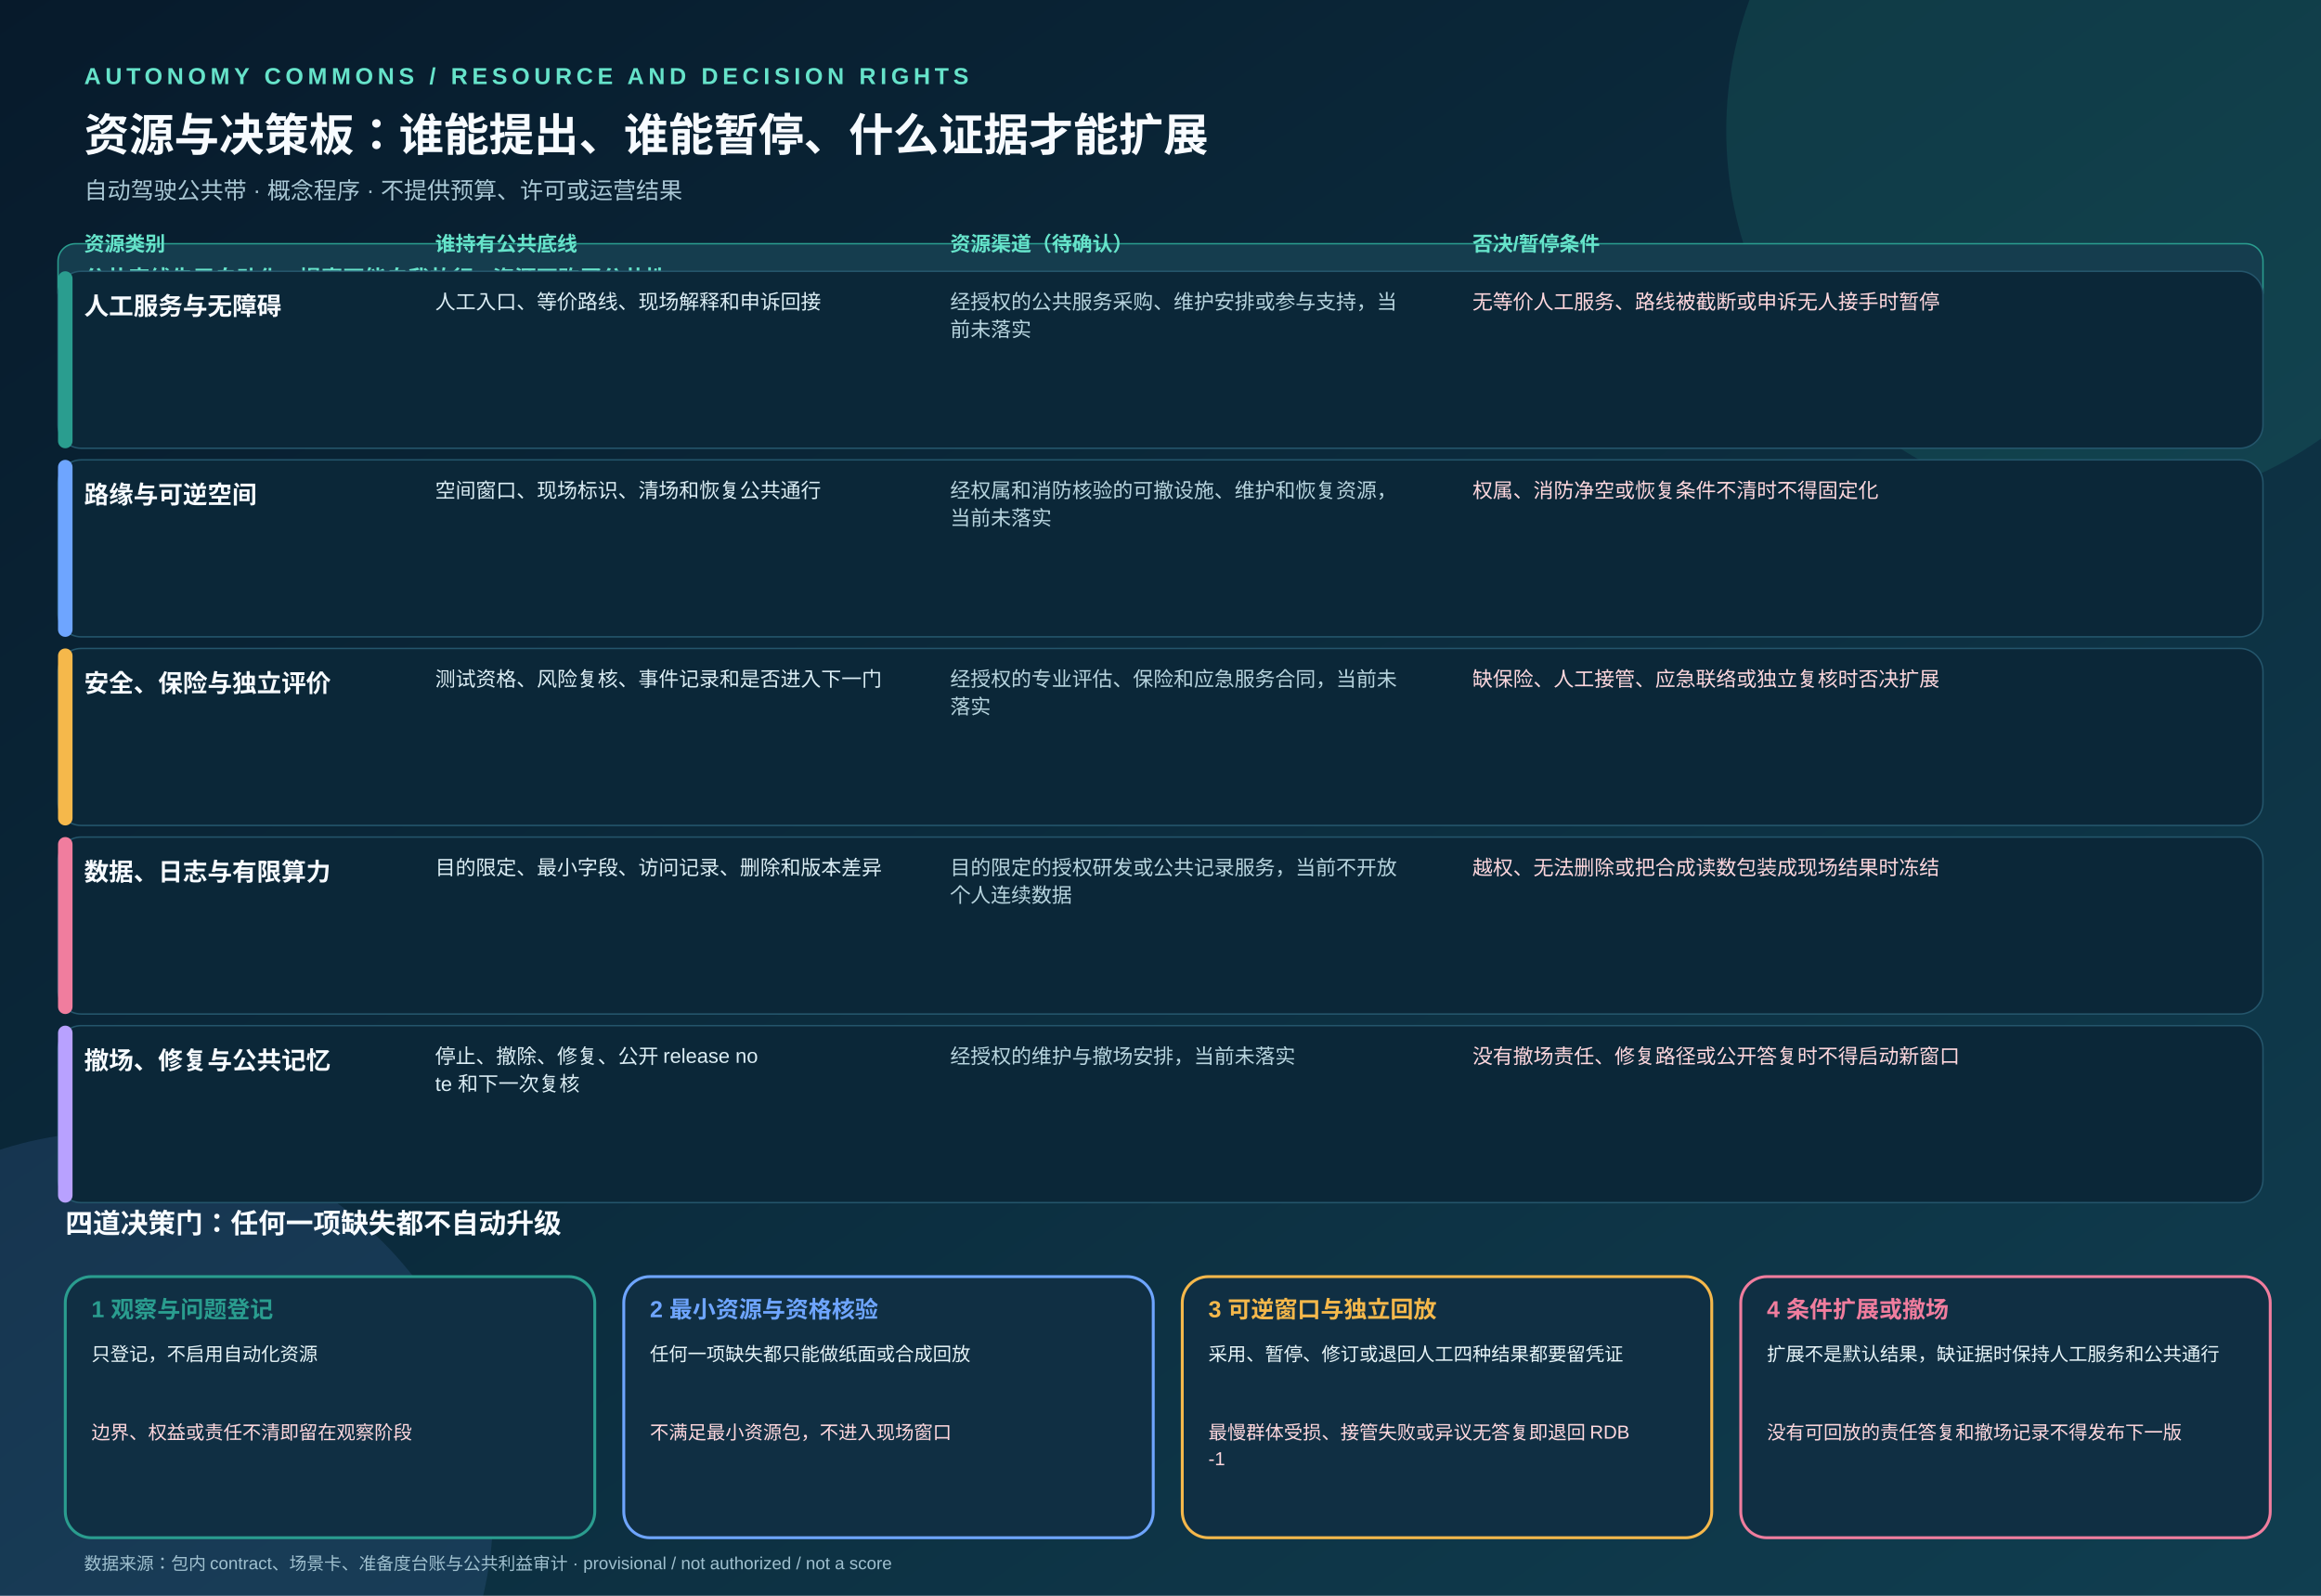
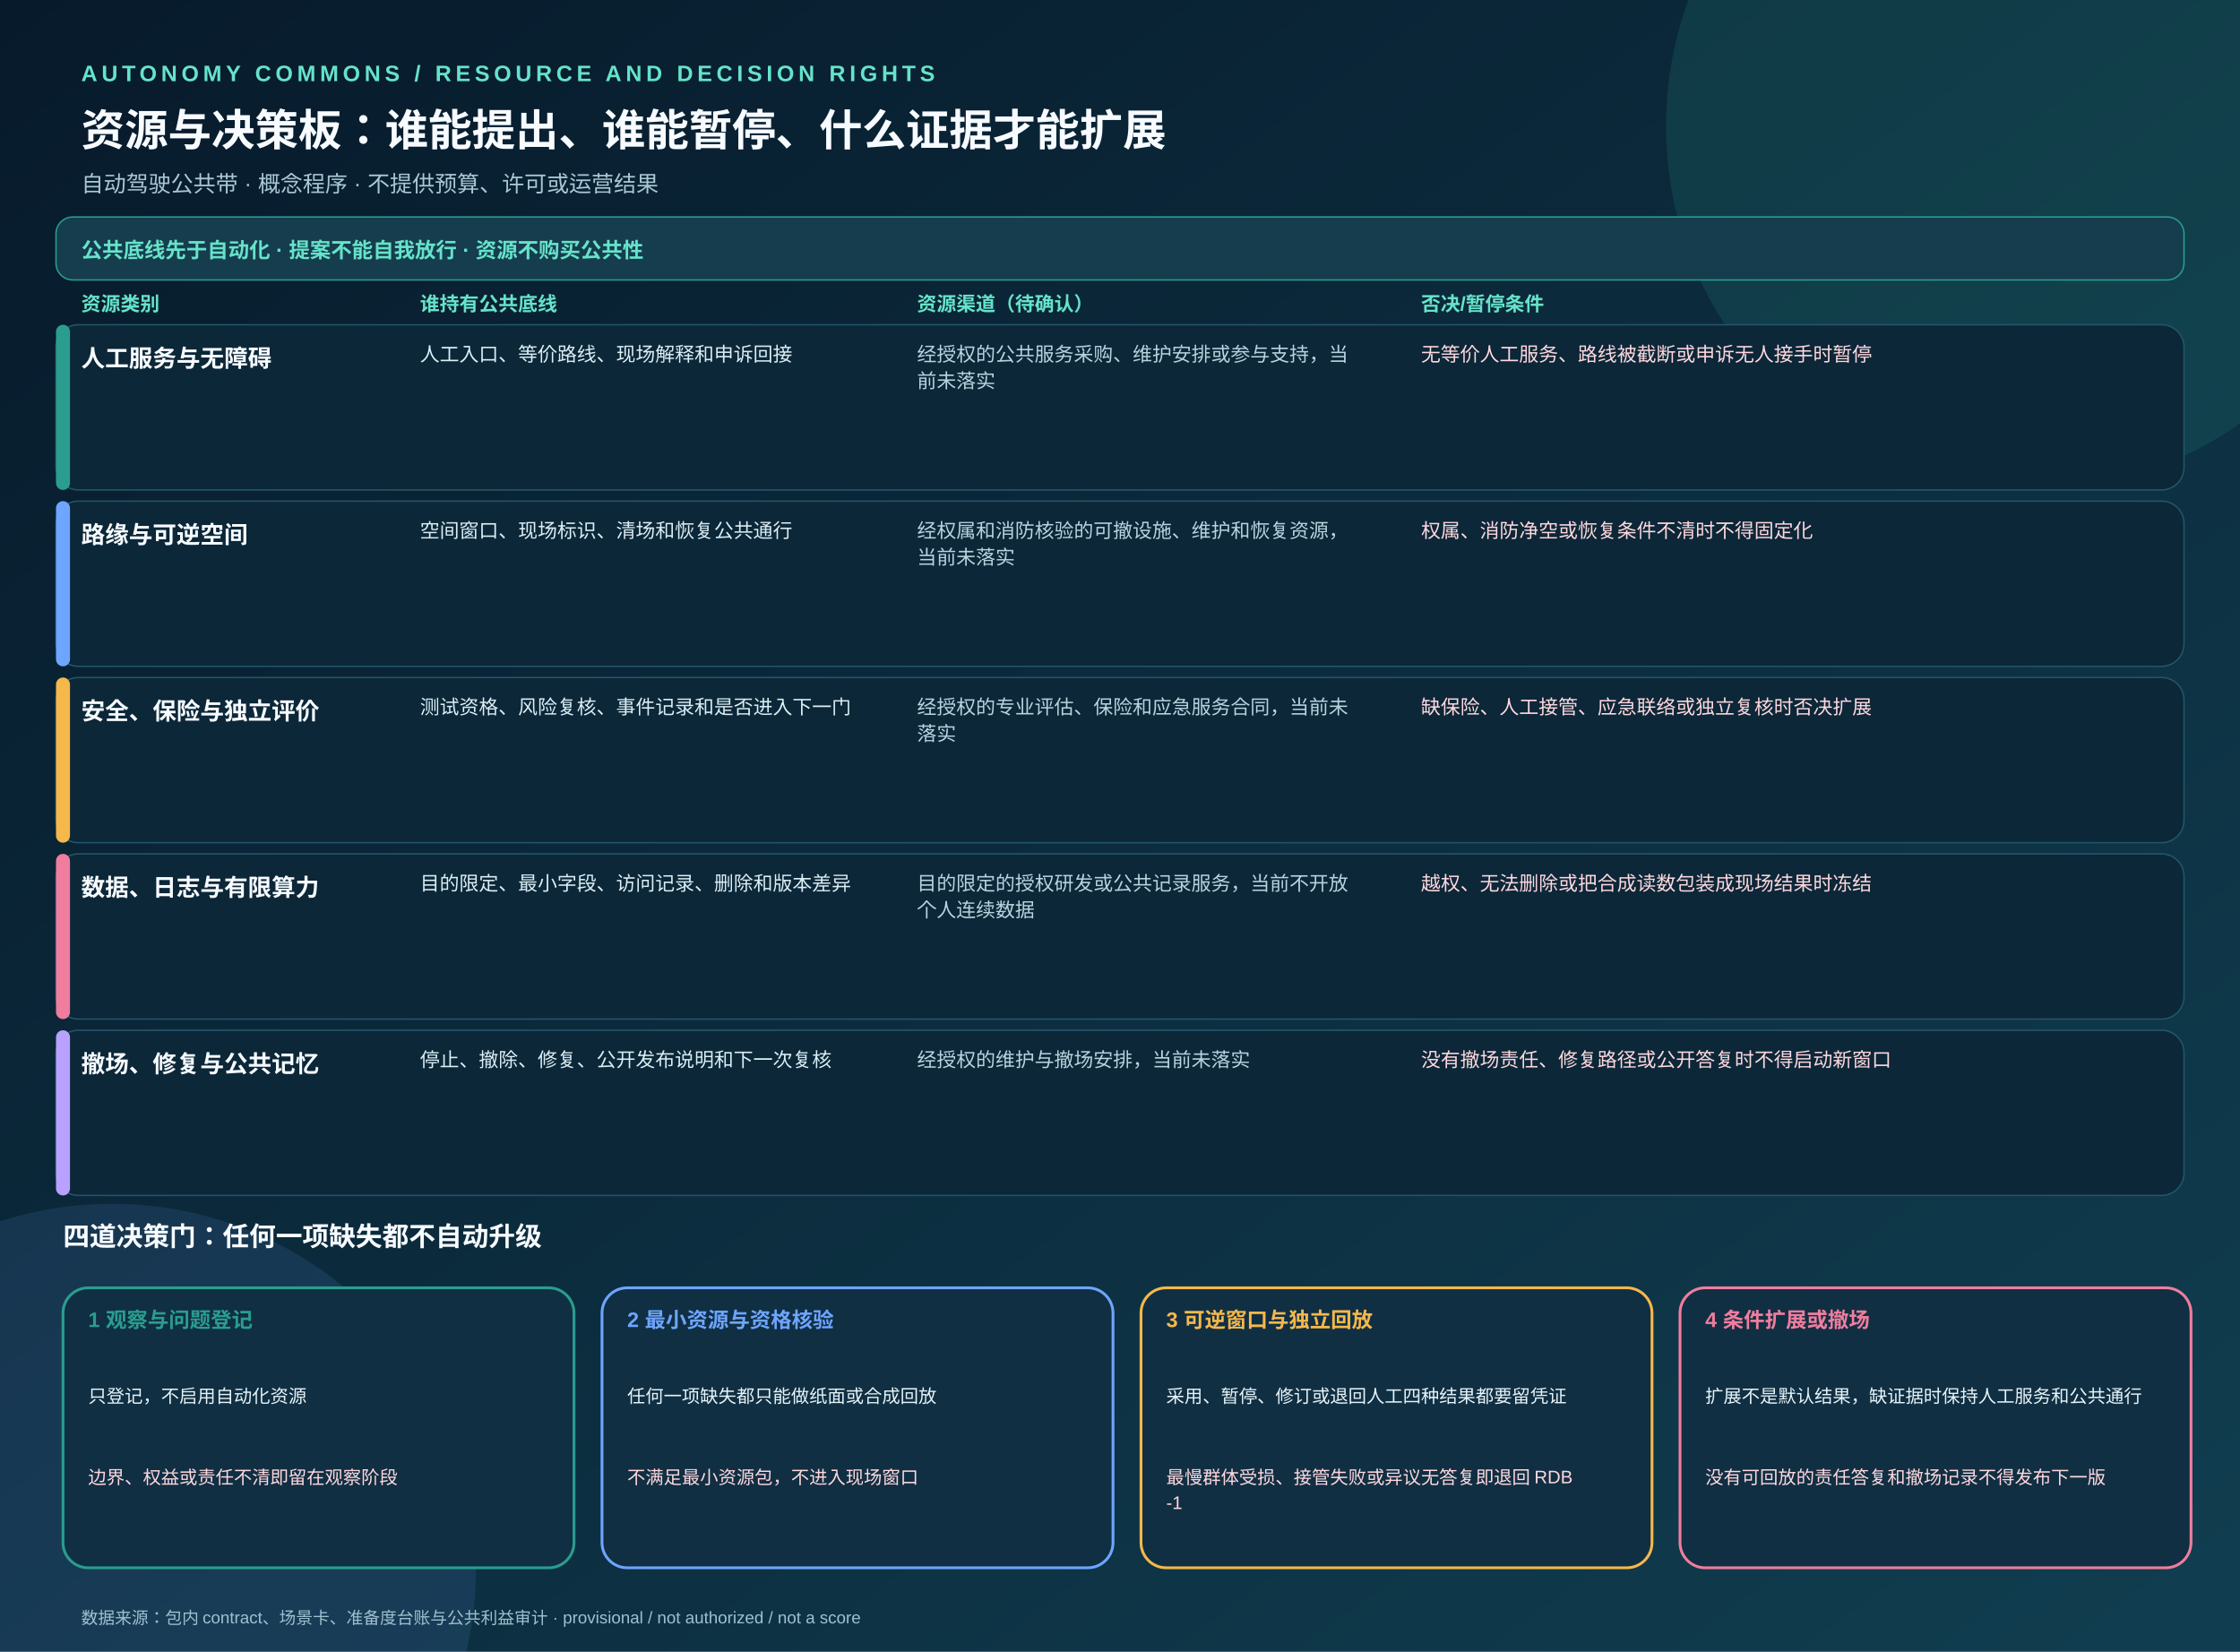
- <svg xmlns="http://www.w3.org/2000/svg" width="1600" height="1100" viewBox="0 0 1600 1100" role="img" aria-labelledby="title desc">
+ <svg xmlns="http://www.w3.org/2000/svg" width="1600" height="1180" viewBox="0 0 1600 1180" role="img" aria-labelledby="title desc">
  <defs>
    <linearGradient id="bg" x1="0" y1="0" x2="1" y2="1">
      <stop offset="0" stop-color="#071A2B" />
      <stop offset="1" stop-color="#103E50" />
    </linearGradient>
  </defs>
-   <rect width="1600" height="1100" fill="url(#bg)" />
+   <rect width="1600" height="1180" fill="url(#bg)" />
  <circle cx="1450" cy="90" r="260" fill="#2A9D8F" opacity=".16" />
-   <circle cx="80" cy="1040" r="260" fill="#6EA5FF" opacity=".12" />
+   <circle cx="80" cy="1120" r="260" fill="#6EA5FF" opacity=".12" />
  <text x="58" y="58" font-family="Arial, sans-serif" font-size="16" font-weight="900" letter-spacing="3" fill="#66E3CA">AUTONOMY COMMONS / RESOURCE AND DECISION RIGHTS</text>
  <text x="58" y="104" font-family="Arial, PingFang SC, Microsoft YaHei, sans-serif" font-size="31" font-weight="900" fill="#F7FBFF">资源与决策板：谁能提出、谁能暂停、什么证据才能扩展</text>
  <text x="58" y="137" font-family="Arial, PingFang SC, Microsoft YaHei, sans-serif" font-size="16" fill="#A9C7D4">自动驾驶公共带 · 概念程序 · 不提供预算、许可或运营结果</text>
-   <rect x="40" y="168" width="1520" height="45" rx="12" fill="#153D4E" stroke="#2A9D8F" />
-   <text x="58" y="197" font-family="Arial, PingFang SC, Microsoft YaHei, sans-serif" font-size="15" font-weight="800" fill="#66E3CA">公共底线先于自动化 · 提案不能自我放行 · 资源不购买公共性</text>
-   <text x="58" y="173" font-family="Arial, PingFang SC, Microsoft YaHei, sans-serif" font-size="14" font-weight="800" fill="#66E3CA">资源类别</text>
-   <text x="300" y="173" font-family="Arial, PingFang SC, Microsoft YaHei, sans-serif" font-size="14" font-weight="800" fill="#66E3CA">谁持有公共底线</text>
-   <text x="655" y="173" font-family="Arial, PingFang SC, Microsoft YaHei, sans-serif" font-size="14" font-weight="800" fill="#66E3CA">资源渠道（待确认）</text>
-   <text x="1015" y="173" font-family="Arial, PingFang SC, Microsoft YaHei, sans-serif" font-size="14" font-weight="800" fill="#66E3CA">否决/暂停条件</text>
+   <rect x="40" y="155" width="1520" height="45" rx="12" fill="#153D4E" stroke="#2A9D8F" />
+   <text x="58" y="184" font-family="Arial, PingFang SC, Microsoft YaHei, sans-serif" font-size="15" font-weight="800" fill="#66E3CA">公共底线先于自动化 · 提案不能自我放行 · 资源不购买公共性</text>
+   <text x="58" y="222" font-family="Arial, PingFang SC, Microsoft YaHei, sans-serif" font-size="14" font-weight="800" fill="#66E3CA">资源类别</text>
+   <text x="300" y="222" font-family="Arial, PingFang SC, Microsoft YaHei, sans-serif" font-size="14" font-weight="800" fill="#66E3CA">谁持有公共底线</text>
+   <text x="655" y="222" font-family="Arial, PingFang SC, Microsoft YaHei, sans-serif" font-size="14" font-weight="800" fill="#66E3CA">资源渠道（待确认）</text>
+   <text x="1015" y="222" font-family="Arial, PingFang SC, Microsoft YaHei, sans-serif" font-size="14" font-weight="800" fill="#66E3CA">否决/暂停条件</text>
  <g>
-     <rect x="40" y="187" width="1520" height="122" rx="16" fill="#0B2738" stroke="#24556B" />
-     <rect x="40" y="187" width="10" height="122" rx="5" fill="#2A9D8F" />
-     <text x="58" y="217" font-family="Arial, PingFang SC, Microsoft YaHei, sans-serif" font-size="17" font-weight="800" fill="#F7FBFF">人工服务与无障碍</text>
-     <text x="300" y="213" font-family="Arial, PingFang SC, Microsoft YaHei, sans-serif" font-size="14" font-weight="500" fill="#DCEEF5">人工入口、等价路线、现场解释和申诉回接</text>
-     <text x="655" y="213" font-family="Arial, PingFang SC, Microsoft YaHei, sans-serif" font-size="14" font-weight="500" fill="#B7D4DE">经授权的公共服务采购、维护安排或参与支持，当</text>
-     <text x="655" y="232" font-family="Arial, PingFang SC, Microsoft YaHei, sans-serif" font-size="14" font-weight="500" fill="#B7D4DE">前未落实</text>
-     <text x="1015" y="213" font-family="Arial, PingFang SC, Microsoft YaHei, sans-serif" font-size="14" font-weight="500" fill="#FFD8DE">无等价人工服务、路线被截断或申诉无人接手时暂停</text>
+     <rect x="40" y="232" width="1520" height="118" rx="16" fill="#0B2738" stroke="#24556B" />
+     <rect x="40" y="232" width="10" height="118" rx="5" fill="#2A9D8F" />
+     <text x="58" y="262" font-family="Arial, PingFang SC, Microsoft YaHei, sans-serif" font-size="17" font-weight="800" fill="#F7FBFF">人工服务与无障碍</text>
+     <text x="300" y="258" font-family="Arial, PingFang SC, Microsoft YaHei, sans-serif" font-size="14" font-weight="500" fill="#DCEEF5">人工入口、等价路线、现场解释和申诉回接</text>
+     <text x="655" y="258" font-family="Arial, PingFang SC, Microsoft YaHei, sans-serif" font-size="14" font-weight="500" fill="#B7D4DE">经授权的公共服务采购、维护安排或参与支持，当</text>
+     <text x="655" y="277" font-family="Arial, PingFang SC, Microsoft YaHei, sans-serif" font-size="14" font-weight="500" fill="#B7D4DE">前未落实</text>
+     <text x="1015" y="258" font-family="Arial, PingFang SC, Microsoft YaHei, sans-serif" font-size="14" font-weight="500" fill="#FFD8DE">无等价人工服务、路线被截断或申诉无人接手时暂停</text>
  </g>
  <g>
-     <rect x="40" y="317" width="1520" height="122" rx="16" fill="#0B2738" stroke="#24556B" />
-     <rect x="40" y="317" width="10" height="122" rx="5" fill="#6EA5FF" />
-     <text x="58" y="347" font-family="Arial, PingFang SC, Microsoft YaHei, sans-serif" font-size="17" font-weight="800" fill="#F7FBFF">路缘与可逆空间</text>
-     <text x="300" y="343" font-family="Arial, PingFang SC, Microsoft YaHei, sans-serif" font-size="14" font-weight="500" fill="#DCEEF5">空间窗口、现场标识、清场和恢复公共通行</text>
-     <text x="655" y="343" font-family="Arial, PingFang SC, Microsoft YaHei, sans-serif" font-size="14" font-weight="500" fill="#B7D4DE">经权属和消防核验的可撤设施、维护和恢复资源，</text>
-     <text x="655" y="362" font-family="Arial, PingFang SC, Microsoft YaHei, sans-serif" font-size="14" font-weight="500" fill="#B7D4DE">当前未落实</text>
-     <text x="1015" y="343" font-family="Arial, PingFang SC, Microsoft YaHei, sans-serif" font-size="14" font-weight="500" fill="#FFD8DE">权属、消防净空或恢复条件不清时不得固定化</text>
+     <rect x="40" y="358" width="1520" height="118" rx="16" fill="#0B2738" stroke="#24556B" />
+     <rect x="40" y="358" width="10" height="118" rx="5" fill="#6EA5FF" />
+     <text x="58" y="388" font-family="Arial, PingFang SC, Microsoft YaHei, sans-serif" font-size="17" font-weight="800" fill="#F7FBFF">路缘与可逆空间</text>
+     <text x="300" y="384" font-family="Arial, PingFang SC, Microsoft YaHei, sans-serif" font-size="14" font-weight="500" fill="#DCEEF5">空间窗口、现场标识、清场和恢复公共通行</text>
+     <text x="655" y="384" font-family="Arial, PingFang SC, Microsoft YaHei, sans-serif" font-size="14" font-weight="500" fill="#B7D4DE">经权属和消防核验的可撤设施、维护和恢复资源，</text>
+     <text x="655" y="403" font-family="Arial, PingFang SC, Microsoft YaHei, sans-serif" font-size="14" font-weight="500" fill="#B7D4DE">当前未落实</text>
+     <text x="1015" y="384" font-family="Arial, PingFang SC, Microsoft YaHei, sans-serif" font-size="14" font-weight="500" fill="#FFD8DE">权属、消防净空或恢复条件不清时不得固定化</text>
  </g>
  <g>
-     <rect x="40" y="447" width="1520" height="122" rx="16" fill="#0B2738" stroke="#24556B" />
-     <rect x="40" y="447" width="10" height="122" rx="5" fill="#F5B84B" />
-     <text x="58" y="477" font-family="Arial, PingFang SC, Microsoft YaHei, sans-serif" font-size="17" font-weight="800" fill="#F7FBFF">安全、保险与独立评价</text>
-     <text x="300" y="473" font-family="Arial, PingFang SC, Microsoft YaHei, sans-serif" font-size="14" font-weight="500" fill="#DCEEF5">测试资格、风险复核、事件记录和是否进入下一门</text>
-     <text x="655" y="473" font-family="Arial, PingFang SC, Microsoft YaHei, sans-serif" font-size="14" font-weight="500" fill="#B7D4DE">经授权的专业评估、保险和应急服务合同，当前未</text>
-     <text x="655" y="492" font-family="Arial, PingFang SC, Microsoft YaHei, sans-serif" font-size="14" font-weight="500" fill="#B7D4DE">落实</text>
-     <text x="1015" y="473" font-family="Arial, PingFang SC, Microsoft YaHei, sans-serif" font-size="14" font-weight="500" fill="#FFD8DE">缺保险、人工接管、应急联络或独立复核时否决扩展</text>
+     <rect x="40" y="484" width="1520" height="118" rx="16" fill="#0B2738" stroke="#24556B" />
+     <rect x="40" y="484" width="10" height="118" rx="5" fill="#F5B84B" />
+     <text x="58" y="514" font-family="Arial, PingFang SC, Microsoft YaHei, sans-serif" font-size="17" font-weight="800" fill="#F7FBFF">安全、保险与独立评价</text>
+     <text x="300" y="510" font-family="Arial, PingFang SC, Microsoft YaHei, sans-serif" font-size="14" font-weight="500" fill="#DCEEF5">测试资格、风险复核、事件记录和是否进入下一门</text>
+     <text x="655" y="510" font-family="Arial, PingFang SC, Microsoft YaHei, sans-serif" font-size="14" font-weight="500" fill="#B7D4DE">经授权的专业评估、保险和应急服务合同，当前未</text>
+     <text x="655" y="529" font-family="Arial, PingFang SC, Microsoft YaHei, sans-serif" font-size="14" font-weight="500" fill="#B7D4DE">落实</text>
+     <text x="1015" y="510" font-family="Arial, PingFang SC, Microsoft YaHei, sans-serif" font-size="14" font-weight="500" fill="#FFD8DE">缺保险、人工接管、应急联络或独立复核时否决扩展</text>
  </g>
  <g>
-     <rect x="40" y="577" width="1520" height="122" rx="16" fill="#0B2738" stroke="#24556B" />
-     <rect x="40" y="577" width="10" height="122" rx="5" fill="#F07D9E" />
-     <text x="58" y="607" font-family="Arial, PingFang SC, Microsoft YaHei, sans-serif" font-size="17" font-weight="800" fill="#F7FBFF">数据、日志与有限算力</text>
-     <text x="300" y="603" font-family="Arial, PingFang SC, Microsoft YaHei, sans-serif" font-size="14" font-weight="500" fill="#DCEEF5">目的限定、最小字段、访问记录、删除和版本差异</text>
-     <text x="655" y="603" font-family="Arial, PingFang SC, Microsoft YaHei, sans-serif" font-size="14" font-weight="500" fill="#B7D4DE">目的限定的授权研发或公共记录服务，当前不开放</text>
-     <text x="655" y="622" font-family="Arial, PingFang SC, Microsoft YaHei, sans-serif" font-size="14" font-weight="500" fill="#B7D4DE">个人连续数据</text>
-     <text x="1015" y="603" font-family="Arial, PingFang SC, Microsoft YaHei, sans-serif" font-size="14" font-weight="500" fill="#FFD8DE">越权、无法删除或把合成读数包装成现场结果时冻结</text>
+     <rect x="40" y="610" width="1520" height="118" rx="16" fill="#0B2738" stroke="#24556B" />
+     <rect x="40" y="610" width="10" height="118" rx="5" fill="#F07D9E" />
+     <text x="58" y="640" font-family="Arial, PingFang SC, Microsoft YaHei, sans-serif" font-size="17" font-weight="800" fill="#F7FBFF">数据、日志与有限算力</text>
+     <text x="300" y="636" font-family="Arial, PingFang SC, Microsoft YaHei, sans-serif" font-size="14" font-weight="500" fill="#DCEEF5">目的限定、最小字段、访问记录、删除和版本差异</text>
+     <text x="655" y="636" font-family="Arial, PingFang SC, Microsoft YaHei, sans-serif" font-size="14" font-weight="500" fill="#B7D4DE">目的限定的授权研发或公共记录服务，当前不开放</text>
+     <text x="655" y="655" font-family="Arial, PingFang SC, Microsoft YaHei, sans-serif" font-size="14" font-weight="500" fill="#B7D4DE">个人连续数据</text>
+     <text x="1015" y="636" font-family="Arial, PingFang SC, Microsoft YaHei, sans-serif" font-size="14" font-weight="500" fill="#FFD8DE">越权、无法删除或把合成读数包装成现场结果时冻结</text>
  </g>
  <g>
-     <rect x="40" y="707" width="1520" height="122" rx="16" fill="#0B2738" stroke="#24556B" />
-     <rect x="40" y="707" width="10" height="122" rx="5" fill="#B8A1FF" />
-     <text x="58" y="737" font-family="Arial, PingFang SC, Microsoft YaHei, sans-serif" font-size="17" font-weight="800" fill="#F7FBFF">撤场、修复与公共记忆</text>
-     <text x="300" y="733" font-family="Arial, PingFang SC, Microsoft YaHei, sans-serif" font-size="14" font-weight="500" fill="#DCEEF5">停止、撤除、修复、公开 release no</text>
-     <text x="300" y="752" font-family="Arial, PingFang SC, Microsoft YaHei, sans-serif" font-size="14" font-weight="500" fill="#DCEEF5">te 和下一次复核</text>
-     <text x="655" y="733" font-family="Arial, PingFang SC, Microsoft YaHei, sans-serif" font-size="14" font-weight="500" fill="#B7D4DE">经授权的维护与撤场安排，当前未落实</text>
-     <text x="1015" y="733" font-family="Arial, PingFang SC, Microsoft YaHei, sans-serif" font-size="14" font-weight="500" fill="#FFD8DE">没有撤场责任、修复路径或公开答复时不得启动新窗口</text>
+     <rect x="40" y="736" width="1520" height="118" rx="16" fill="#0B2738" stroke="#24556B" />
+     <rect x="40" y="736" width="10" height="118" rx="5" fill="#B8A1FF" />
+     <text x="58" y="766" font-family="Arial, PingFang SC, Microsoft YaHei, sans-serif" font-size="17" font-weight="800" fill="#F7FBFF">撤场、修复与公共记忆</text>
+     <text x="300" y="762" font-family="Arial, PingFang SC, Microsoft YaHei, sans-serif" font-size="14" font-weight="500" fill="#DCEEF5">停止、撤除、修复、公开发布说明和下一次复核</text>
+     <text x="655" y="762" font-family="Arial, PingFang SC, Microsoft YaHei, sans-serif" font-size="14" font-weight="500" fill="#B7D4DE">经授权的维护与撤场安排，当前未落实</text>
+     <text x="1015" y="762" font-family="Arial, PingFang SC, Microsoft YaHei, sans-serif" font-size="14" font-weight="500" fill="#FFD8DE">没有撤场责任、修复路径或公开答复时不得启动新窗口</text>
  </g>
-   <text x="45" y="850" font-family="Arial, PingFang SC, Microsoft YaHei, sans-serif" font-size="19" font-weight="900" fill="#F7FBFF">四道决策门：任何一项缺失都不自动升级</text>
+   <text x="45" y="890" font-family="Arial, PingFang SC, Microsoft YaHei, sans-serif" font-size="19" font-weight="900" fill="#F7FBFF">四道决策门：任何一项缺失都不自动升级</text>
  <g>
-     <rect x="45" y="880" width="365" height="180" rx="18" fill="#102F43" stroke="#2A9D8F" stroke-width="2" />
-     <text x="63" y="908" font-family="Arial, PingFang SC, Microsoft YaHei, sans-serif" font-size="16" font-weight="800" fill="#2A9D8F">1  观察与问题登记</text>
-     <text x="63" y="938" font-family="Arial, PingFang SC, Microsoft YaHei, sans-serif" font-size="13" font-weight="500" fill="#E6F4F8">只登记，不启用自动化资源</text>
-     <text x="63" y="992" font-family="Arial, PingFang SC, Microsoft YaHei, sans-serif" font-size="13" font-weight="500" fill="#FFD8DE">边界、权益或责任不清即留在观察阶段</text>
+     <rect x="45" y="920" width="365" height="200" rx="18" fill="#102F43" stroke="#2A9D8F" stroke-width="2" />
+     <text x="63" y="948" font-family="Arial, PingFang SC, Microsoft YaHei, sans-serif" font-size="15" font-weight="800" fill="#2A9D8F">1  观察与问题登记</text>
+     <text x="63" y="1002" font-family="Arial, PingFang SC, Microsoft YaHei, sans-serif" font-size="13" font-weight="500" fill="#E6F4F8">只登记，不启用自动化资源</text>
+     <text x="63" y="1060" font-family="Arial, PingFang SC, Microsoft YaHei, sans-serif" font-size="13" font-weight="500" fill="#FFD8DE">边界、权益或责任不清即留在观察阶段</text>
  </g>
  <g>
-     <rect x="430" y="880" width="365" height="180" rx="18" fill="#102F43" stroke="#6EA5FF" stroke-width="2" />
-     <text x="448" y="908" font-family="Arial, PingFang SC, Microsoft YaHei, sans-serif" font-size="16" font-weight="800" fill="#6EA5FF">2  最小资源与资格核验</text>
-     <text x="448" y="938" font-family="Arial, PingFang SC, Microsoft YaHei, sans-serif" font-size="13" font-weight="500" fill="#E6F4F8">任何一项缺失都只能做纸面或合成回放</text>
-     <text x="448" y="992" font-family="Arial, PingFang SC, Microsoft YaHei, sans-serif" font-size="13" font-weight="500" fill="#FFD8DE">不满足最小资源包，不进入现场窗口</text>
+     <rect x="430" y="920" width="365" height="200" rx="18" fill="#102F43" stroke="#6EA5FF" stroke-width="2" />
+     <text x="448" y="948" font-family="Arial, PingFang SC, Microsoft YaHei, sans-serif" font-size="15" font-weight="800" fill="#6EA5FF">2  最小资源与资格核验</text>
+     <text x="448" y="1002" font-family="Arial, PingFang SC, Microsoft YaHei, sans-serif" font-size="13" font-weight="500" fill="#E6F4F8">任何一项缺失都只能做纸面或合成回放</text>
+     <text x="448" y="1060" font-family="Arial, PingFang SC, Microsoft YaHei, sans-serif" font-size="13" font-weight="500" fill="#FFD8DE">不满足最小资源包，不进入现场窗口</text>
  </g>
  <g>
-     <rect x="815" y="880" width="365" height="180" rx="18" fill="#102F43" stroke="#F5B84B" stroke-width="2" />
-     <text x="833" y="908" font-family="Arial, PingFang SC, Microsoft YaHei, sans-serif" font-size="16" font-weight="800" fill="#F5B84B">3  可逆窗口与独立回放</text>
-     <text x="833" y="938" font-family="Arial, PingFang SC, Microsoft YaHei, sans-serif" font-size="13" font-weight="500" fill="#E6F4F8">采用、暂停、修订或退回人工四种结果都要留凭证</text>
-     <text x="833" y="992" font-family="Arial, PingFang SC, Microsoft YaHei, sans-serif" font-size="13" font-weight="500" fill="#FFD8DE">最慢群体受损、接管失败或异议无答复即退回 RDB</text>
-     <text x="833" y="1010" font-family="Arial, PingFang SC, Microsoft YaHei, sans-serif" font-size="13" font-weight="500" fill="#FFD8DE">-1</text>
+     <rect x="815" y="920" width="365" height="200" rx="18" fill="#102F43" stroke="#F5B84B" stroke-width="2" />
+     <text x="833" y="948" font-family="Arial, PingFang SC, Microsoft YaHei, sans-serif" font-size="15" font-weight="800" fill="#F5B84B">3  可逆窗口与独立回放</text>
+     <text x="833" y="1002" font-family="Arial, PingFang SC, Microsoft YaHei, sans-serif" font-size="13" font-weight="500" fill="#E6F4F8">采用、暂停、修订或退回人工四种结果都要留凭证</text>
+     <text x="833" y="1060" font-family="Arial, PingFang SC, Microsoft YaHei, sans-serif" font-size="13" font-weight="500" fill="#FFD8DE">最慢群体受损、接管失败或异议无答复即退回 RDB</text>
+     <text x="833" y="1078" font-family="Arial, PingFang SC, Microsoft YaHei, sans-serif" font-size="13" font-weight="500" fill="#FFD8DE">-1</text>
  </g>
  <g>
-     <rect x="1200" y="880" width="365" height="180" rx="18" fill="#102F43" stroke="#F07D9E" stroke-width="2" />
-     <text x="1218" y="908" font-family="Arial, PingFang SC, Microsoft YaHei, sans-serif" font-size="16" font-weight="800" fill="#F07D9E">4  条件扩展或撤场</text>
-     <text x="1218" y="938" font-family="Arial, PingFang SC, Microsoft YaHei, sans-serif" font-size="13" font-weight="500" fill="#E6F4F8">扩展不是默认结果，缺证据时保持人工服务和公共通行</text>
-     <text x="1218" y="992" font-family="Arial, PingFang SC, Microsoft YaHei, sans-serif" font-size="13" font-weight="500" fill="#FFD8DE">没有可回放的责任答复和撤场记录不得发布下一版</text>
+     <rect x="1200" y="920" width="365" height="200" rx="18" fill="#102F43" stroke="#F07D9E" stroke-width="2" />
+     <text x="1218" y="948" font-family="Arial, PingFang SC, Microsoft YaHei, sans-serif" font-size="15" font-weight="800" fill="#F07D9E">4  条件扩展或撤场</text>
+     <text x="1218" y="1002" font-family="Arial, PingFang SC, Microsoft YaHei, sans-serif" font-size="13" font-weight="500" fill="#E6F4F8">扩展不是默认结果，缺证据时保持人工服务和公共通行</text>
+     <text x="1218" y="1060" font-family="Arial, PingFang SC, Microsoft YaHei, sans-serif" font-size="13" font-weight="500" fill="#FFD8DE">没有可回放的责任答复和撤场记录不得发布下一版</text>
  </g>
-   <text x="58" y="1082" font-family="Arial, PingFang SC, Microsoft YaHei, sans-serif" font-size="12" fill="#9FC0CF">数据来源：包内 contract、场景卡、准备度台账与公共利益审计 · provisional / not authorized / not a score</text>
+   <text x="58" y="1160" font-family="Arial, PingFang SC, Microsoft YaHei, sans-serif" font-size="12" fill="#9FC0CF">数据来源：包内 contract、场景卡、准备度台账与公共利益审计 · provisional / not authorized / not a score</text>
</svg>
